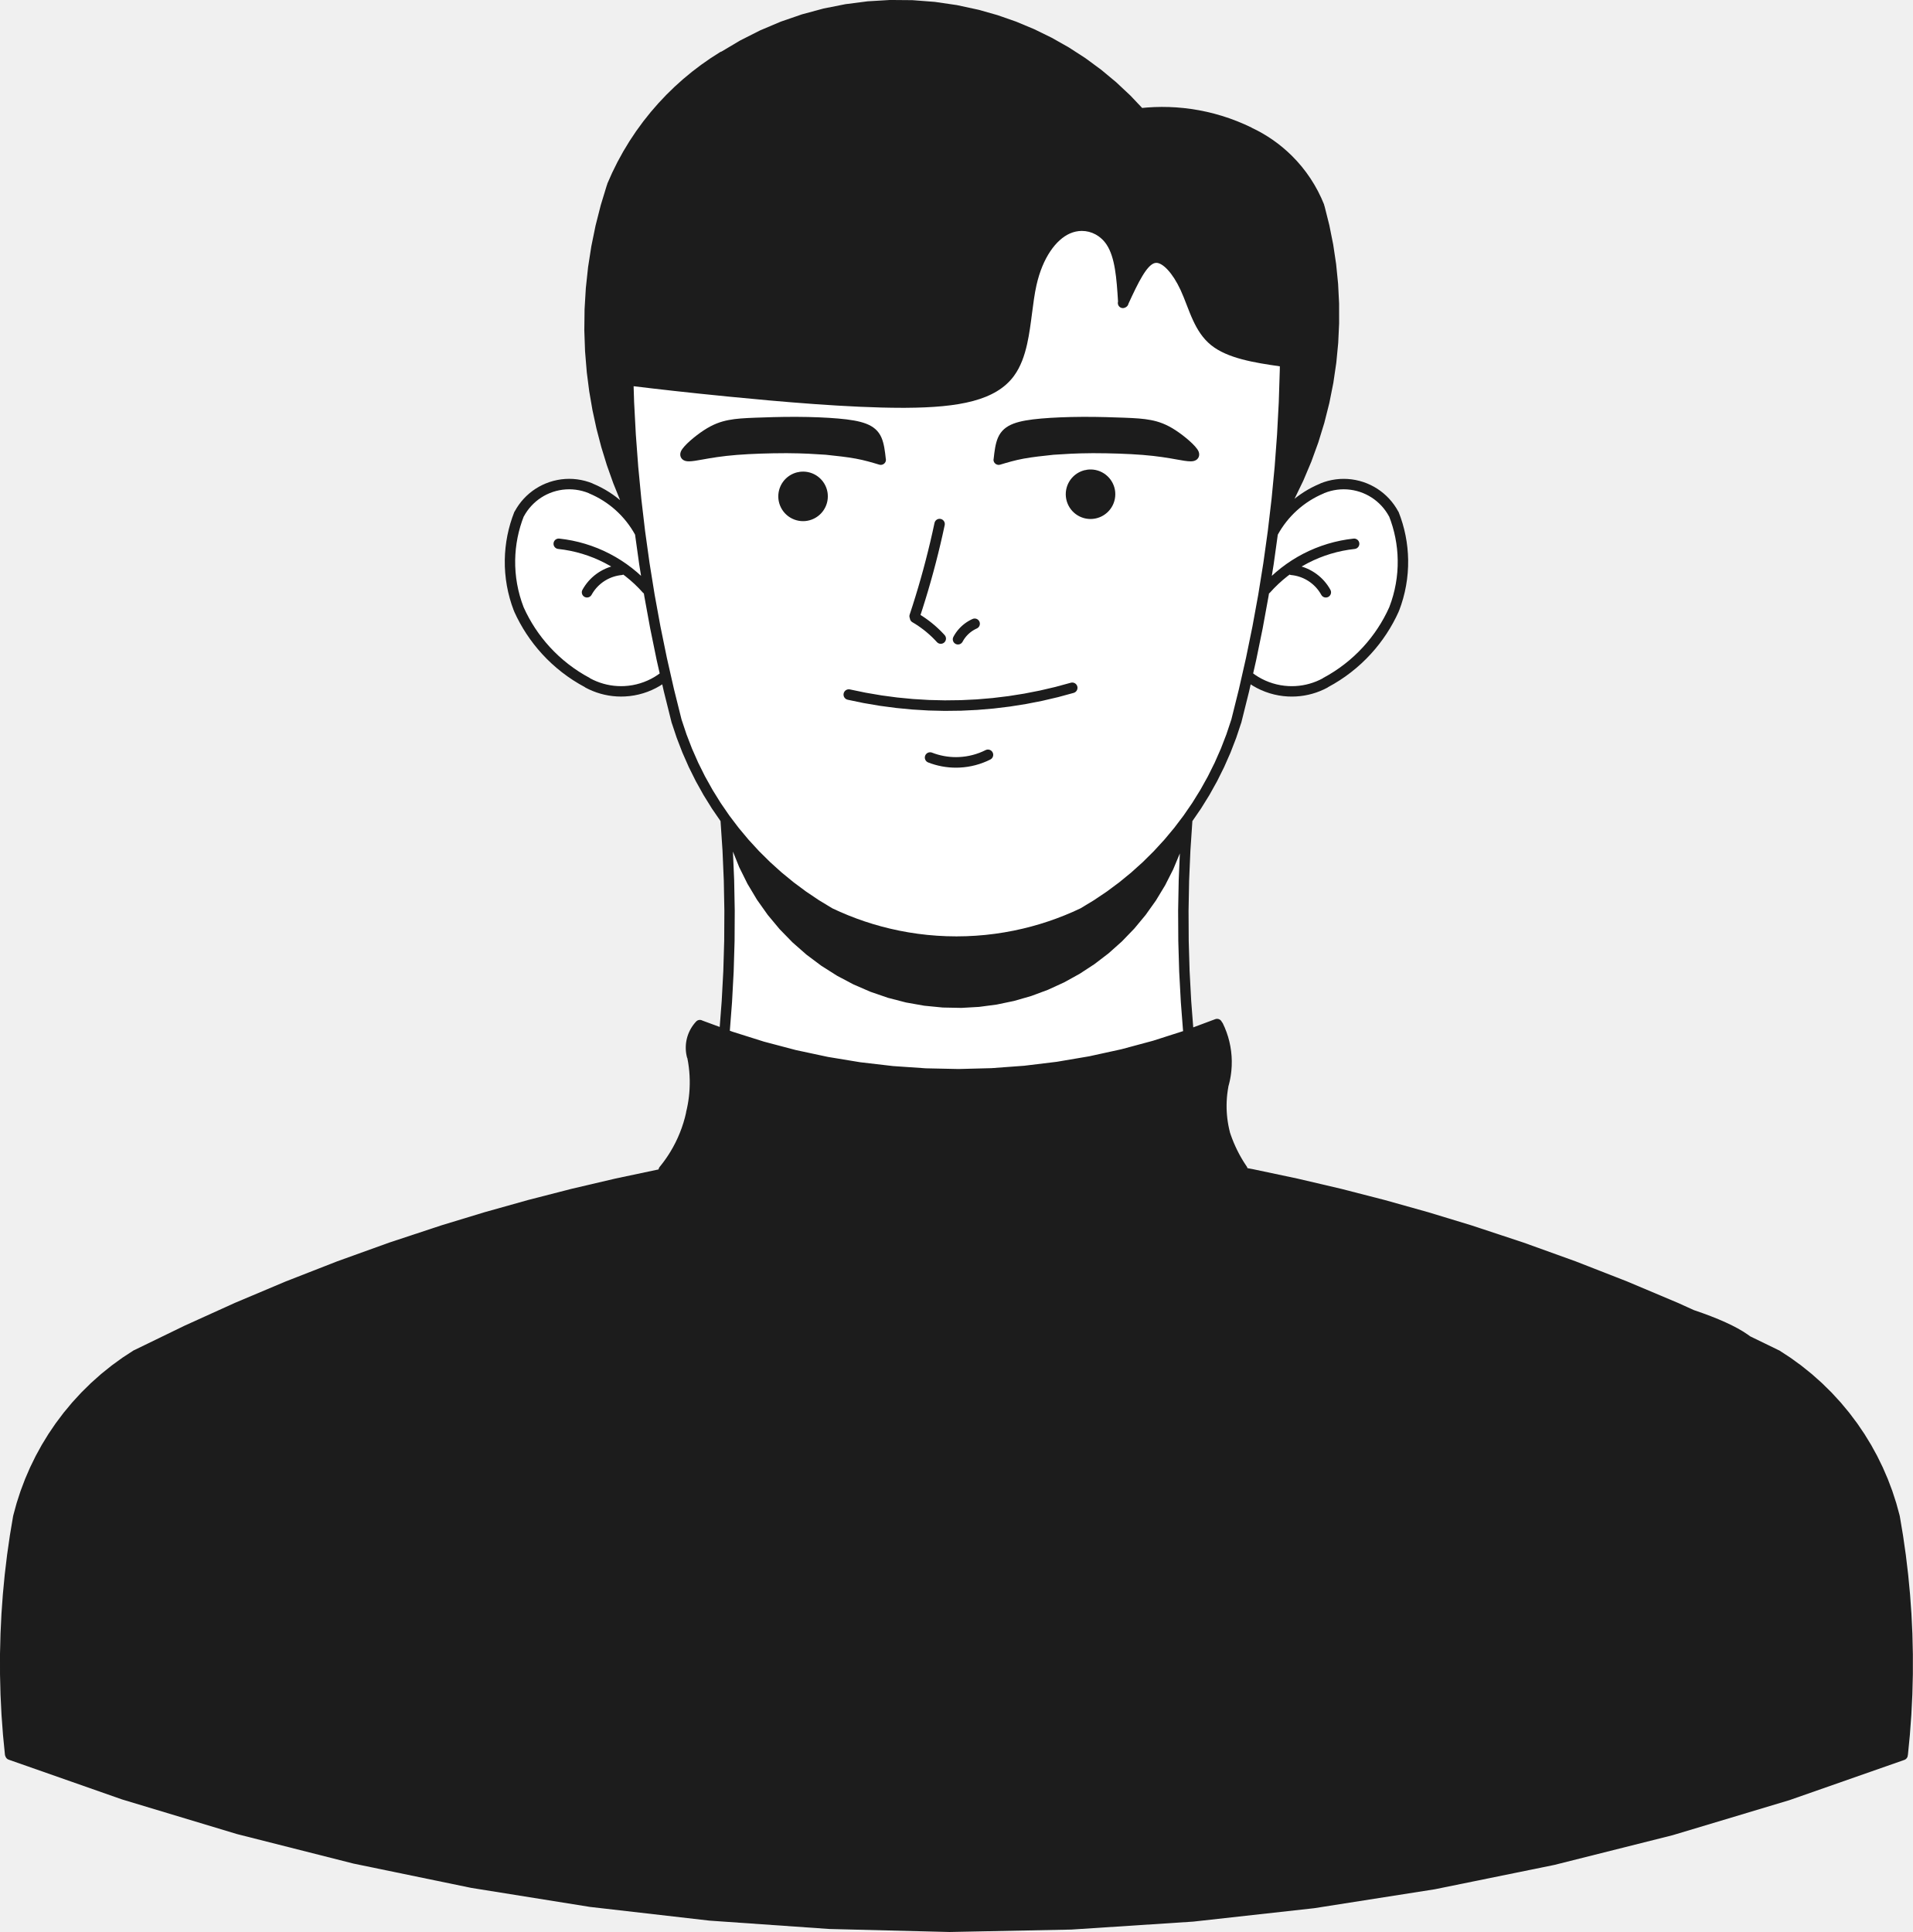
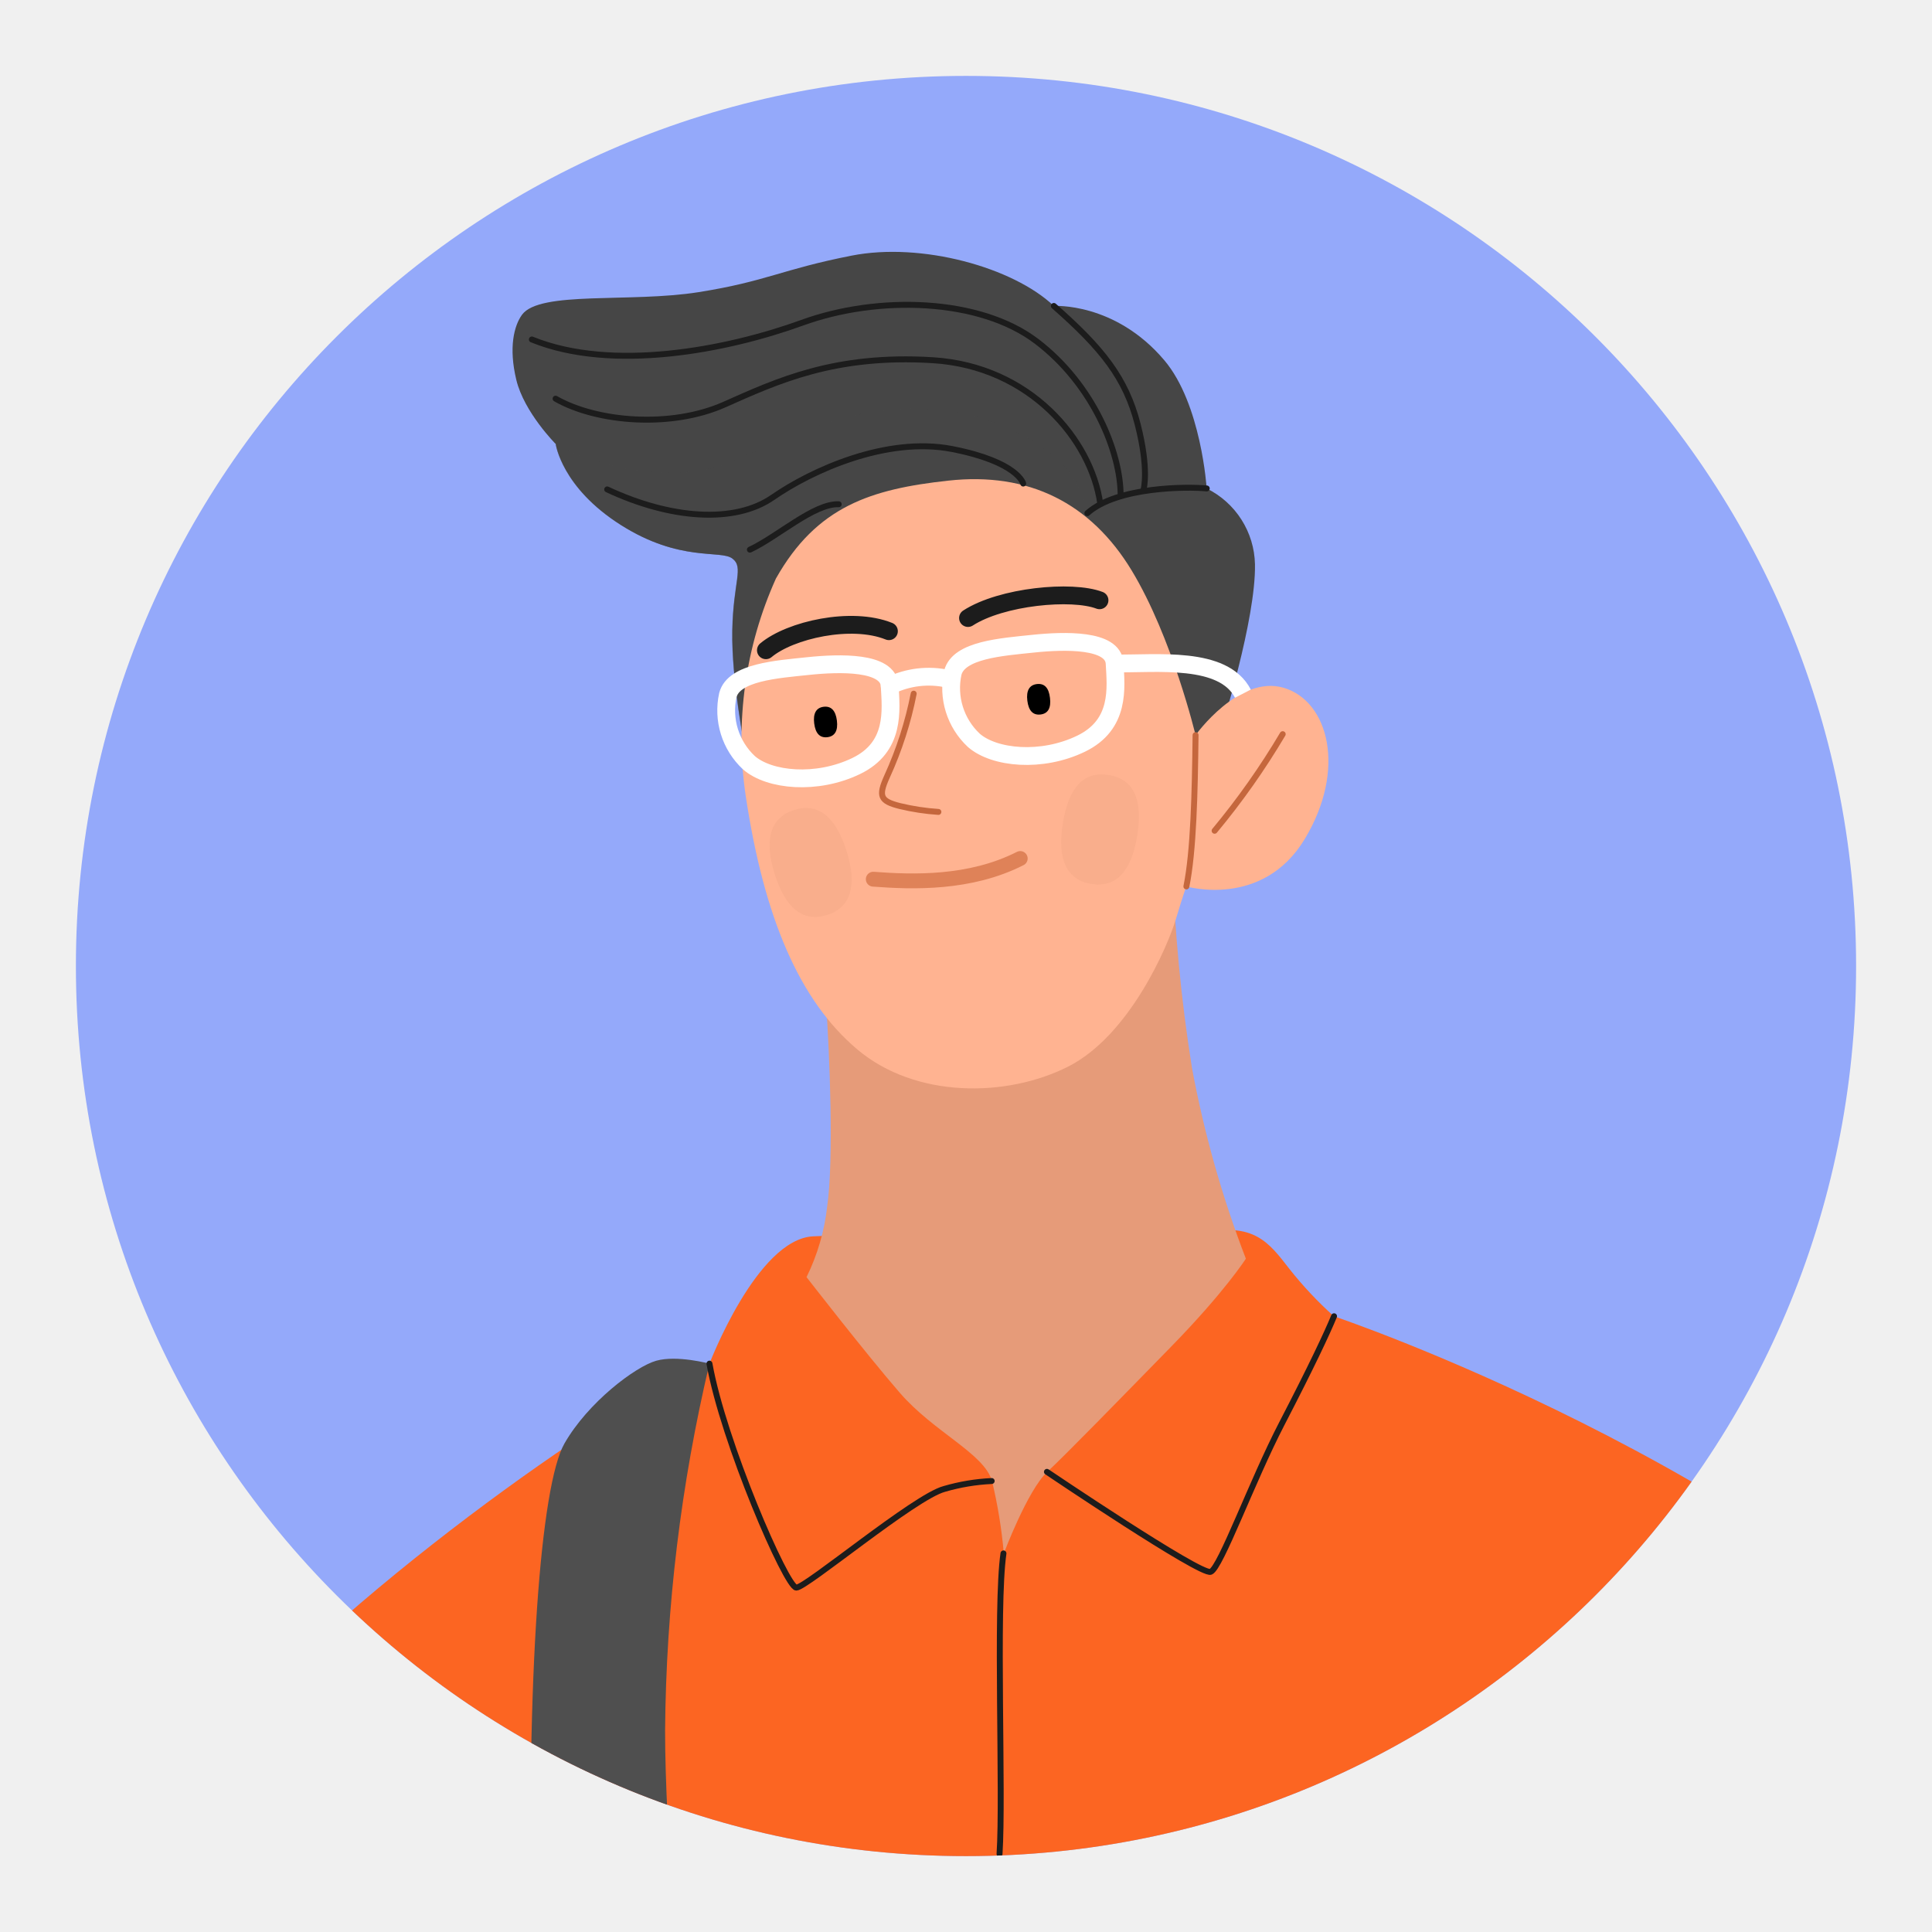
- <svg xmlns="http://www.w3.org/2000/svg" data-name="Layer 2" viewBox="0 0 383.723 387.626">
-   <g fill="#1c1c1c" class="color000000 svgShape" data-name="Layer 1">
-     <path fill="#fff" d="m237.747,199.302c.005-.186.016-.386.015-.556.023-.681-.03-1.251-.16-1.711-.096-.279-.193-.531-.289-.797.013-1.725-.056-3.49-.21-5.296.13-1.137.177-2.718.141-4.742.035-1.439.267-3.68.694-6.725l.063-4.498c-.126-2.536-.394-4.211-.804-5.025-.323-.678-.543-.858-.66-.541-.548,2.249-.947,3.608-1.196,4.076-.244.614-1.123,2.154-2.635,4.621l-6.351,8.209c-1.856,2.083-3.357,3.578-4.501,4.487-.219.228-.393.449-.547.667l-10.841,5.935c-.457.342-4.102,1.275-10.937,2.797-.346.149-2.128.384-5.345.704-.848.17-1.59.418-2.225.743-.046.017-.081.042-.125.06-.38-.065-.802-.137-1.264-.218l-4.851-.564c-.388-.01-1.717-.383-3.987-1.116-.656-.158-1.219-.22-1.69-.187-.421-.01-.743.181-.988.532l-2.414-.874-3.477-1.414c-1.63-.685-4.496-2.337-8.577-4.942l.714.006c-.881-.946-2.449-2.36-4.706-4.241l-3.11-3.736c-.233-.272-.453-.502-.662-.69-.69-.672-1.37-1.003-2.042-1.009-.459-.741-.981-1.671-1.569-2.804l-6.513-13.703c-.36.28-.59,1.364-.689,3.251-.05.361.066,1.493.349,3.394l.132,3.003c-.031.986-.03,2.371.002,4.155-.025,1.746-.126,3.706-.302,5.879-.02,2.032.02,3.72.12,5.064l-.064,4.392c-.08,2.271-.468,5.064-1.164,8.376-.091,1.439-.085,2.057.019,1.857,1.19,1.34,3.432,2.455,6.726,3.345.337.163.635.152.897-.014,7.468,1.927,11.505,3.036,12.1,3.323l3.994.795,10.966,1.43c4.2.342,7.23.423,9.089.246.458-.105.893-.218,1.314-.336l2.173.266c1.616.115,4.926.135,9.928.06l7.361-1.127c1.584-.378,3.669-.752,6.255-1.122l3.09-.772,9.065-1.508c1.245-.16,2.19-.692,2.838-1.593.552-.156,1.143-.326,1.792-.515,3.361-.603,4.946-.952,4.755-1.046.541.079.919-1.137,1.135-3.648.076-.64-.159-2.029-.705-4.168-.039-.151-.086-.289-.129-.435Z" class="colorfefefe svgShape" />
-     <path fill="#fff" d="m280.577,104.54c-.389-1.341-.807-2.176-1.253-2.504l-5.394-4.534c-3.323-.745-6.858-.156-10.602,1.748l1.754-1.958c-1.74,1.251-3.205,2.42-4.412,3.512-1.8,1.182-3.646,2.651-5.539,4.415.06-.247.117-.476.178-.736.847-6.36,1.335-11.427,1.463-15.203l.667-5.111c.29-3.314.311-6.828.064-10.54-.059-.297-.419-.571-1.082-.822-3.826-.458-6.835-1.087-9.028-1.885-2.141-.773-3.673-1.469-4.596-2.088-.827-.537-1.391-1.085-1.716-1.643-.026-.222-.047-.436-.078-.668-.174-.974-.373-1.753-.599-2.336l-1.241-2.964-.047-.149c-.026-.084-.058-.143-.093-.184l-1.047-2.5c-2.118-4.539-4.458-6.621-7.02-6.244-1.141.221-1.984.707-2.528,1.458-.719,1.453-1.749,3.071-3.088,4.854-.031.064-.052.116-.081.178l-1.448-7.942c-.565-1.495-1.35-2.625-2.354-3.387-2.114-1.291-3.92-1.787-5.42-1.49-1.853.181-4.049,1.423-6.587,3.727-1.931,1.862-2.684,4.194-2.268,6.994-2.064,7.759-3.193,12.585-3.382,14.461-.076.618-.614,1.65-1.613,3.094-.387,1.215-2.868,3.043-7.443,5.485-.78.27-2.195.538-4.244.804l-6.243.157c-.523.008-.873.099-1.049.273-.104.193-.178.384-.263.576l-6.479-.254c-1.883-.071-4.269-.318-7.158-.74l-7.971-.217c-3.021-.343-6.853-.624-11.496-.846-10.827-1.553-16.8-2.306-17.917-2.26-3.384-.815-5.209-1.13-5.476-.946-.792,1.441-.841,7.236-.148,17.385.326,1.11.663,2.088,1.01,2.945-.046.758-.066,1.619-.053,2.609.22,2.078.442,4.015.664,5.826-.616-1.305-1.635-2.564-3.112-3.771-.983-.831-3.618-1.975-7.904-3.432-1.854-1.205-4.807-.832-8.861,1.121-1.998,1.244-3.593,4.238-4.788,8.983l-.123,10.037c-.014.745.326,2.082,1.02,4.011,1.739,5.001,4.987,9.204,9.745,12.612,2.695,2.012,6.739,3.514,12.134,4.506,2.188.669,4.519-.19,6.993-2.578.177-.149.379-.381.593-.654.618,2.857,1.348,6.416,2.191,10.684,1.817,5.385,3.817,9.66,6,12.823l11.191,14.701c4.34,3.279,8.033,5.884,11.082,7.814.437.33.857.529,1.262.608.199.18.405.36.621.541,2.397,1.299,6.915,2.774,13.553,4.425.393.182,1.903.36,4.531.534,4.912,1.116,7.525,1.584,7.838,1.401,9.652-.548,15.939-1.385,18.863-2.51,7.141-3.799,11.708-6.936,13.727-9.416.148-.104.295-.201.444-.314,8.046-5.389,14.178-12.431,18.398-21.128,3.636-8.207,5.468-12.688,5.498-13.443.507-2.198,1.016-4.312,1.527-6.349l8.275,2.263c.734.15,1.804.054,3.21-.288,1.748-.045,4.926-1.768,9.535-5.169,5.333-5.278,8.154-9.039,8.461-11.282,1.945-5.686,2.196-11.38.752-17.082Z" class="colorfefefe svgShape" />
-     <g class="color000000 svgShape">
-       <path d="m383.723,331.84l-.095-4.025v-.025s-.188-3.94-.188-3.94v-.025s-.282-3.935-.282-3.935l-.002-.025-.374-3.927-.003-.025-.467-3.917-.003-.024-.56-3.905-.004-.025-.652-3.89c-.005-.032-.025-.057-.033-.088-.005-.022.001-.044-.005-.066l-.66-2.411-.014-.047-.772-2.377-.016-.046-.883-2.338-.018-.045-.991-2.294-.021-.045-1.098-2.245-.022-.044-1.202-2.191-.025-.042-1.304-2.132-.026-.041-1.402-2.069-.03-.041-1.592-2.119-.032-.041-1.695-2.037-.034-.039-1.794-1.951-.036-.037-1.889-1.859-.038-.036-1.979-1.763-.04-.034-2.065-1.662-.041-.032-2.145-1.557-.043-.03-2.22-1.448c-.071-.046-.15-.063-.227-.09-.019-.011-.03-.028-.05-.038l-5.548-2.695c-.179-.126-.344-.252-.527-.377-2.311-1.621-5.92-3.254-10.797-4.899l-3.158-1.432-.026-.011-10.183-4.294-.026-.01-10.293-4.021-.026-.01-10.396-3.746-.026-.009-10.492-3.469-.024-.008-8.627-2.623-.021-.006-8.682-2.435-.022-.006-8.732-2.246-.022-.005-8.779-2.056-.022-.005-8.822-1.865-.022-.005-1.14-.215c-.029-.109-.064-.217-.13-.315l-.285-.425-.27-.418-.261-.423-.259-.437-.248-.436-.235-.432-.375-.732-.348-.733-.327-.745-.304-.754-.284-.77-.194-.58c-.002-.008,0-.016,0-.024l-.162-.677-.136-.66-.115-.667-.094-.672-.071-.67-.051-.678-.03-.725-.004-.729.021-.732.045-.723.071-.724.097-.729.124-.733c.002-.014-.003-.028-.001-.042l.126-.463.008-.032.12-.5.007-.031.105-.503.006-.032.089-.506.005-.032.073-.509.004-.032.058-.511.004-.045.064-.921.002-.058.013-.923v-.058s-.039-.922-.039-.922l-.004-.058-.089-.919-.007-.058-.14-.912-.01-.057-.19-.903-.013-.057-.24-.891-.017-.056-.289-.877-.02-.055-.337-.859-.023-.054-.384-.839c-.044-.097-.113-.172-.18-.248-.217-.519-.801-.782-1.333-.583l-4.416,1.649-.406-5.283-.323-6.031-.178-6.034-.033-6.044.113-6.043.259-6.036.396-5.916,1.71-2.489.027-.041,1.651-2.661.025-.042,1.525-2.735.023-.043,1.395-2.803.021-.044,1.263-2.865.019-.045,1.127-2.922.016-.046.963-2.891c.009-.026.027-.045.034-.072l1.565-6.278.005-.022.326-1.438.438.281.055.033.749.419.056.029.773.372.058.026.795.325.06.022.813.276.061.018.828.226.062.015.84.175.063.011.85.123.063.007.855.071.061.003.771.02h.058s.771-.023.771-.023l.057-.003.769-.065.057-.006.765-.107.056-.009.758-.149.056-.013.748-.19.055-.016.737-.231.054-.019.723-.271.053-.022.707-.31.052-.024.689-.348c.05-.025.083-.068.127-.1.002-.001.005,0,.007-.002l1.152-.646.039-.023,1.124-.694.037-.024,1.093-.742.036-.026,1.06-.787.035-.028,1.026-.832.034-.029.99-.875.032-.03.951-.916.031-.031.911-.956.029-.032.814-.927.027-.032.776-.959.025-.033.738-.989.024-.034.698-1.017.023-.035.657-1.044.022-.036.615-1.07.02-.036.572-1.093.019-.037.528-1.115c.019-.041.018-.084.031-.125.018-.036.048-.063.062-.102l.421-1.177.016-.047.365-1.196.013-.048.307-1.212.011-.049.249-1.225.009-.049.19-1.235.006-.05.131-1.243.004-.05.071-1.248.002-.05.011-1.25v-.049s-.045-1.183-.045-1.183l-.003-.047-.098-1.179-.005-.047-.151-1.174-.007-.047-.204-1.166-.009-.047-.257-1.155-.011-.046-.309-1.142-.013-.045-.36-1.127-.015-.045-.411-1.11c-.027-.074-.078-.129-.119-.193-.002-.003-.001-.006-.003-.009l-.357-.613-.035-.055-.394-.59-.038-.053-.431-.564-.041-.051-.465-.536-.044-.048-.497-.506-.047-.045-.528-.474-.05-.042-.557-.44-.052-.039-.583-.405-.055-.036-.607-.367-.057-.032-.629-.329-.059-.028-.648-.289-.062-.025-.688-.256-.064-.021-.703-.211-.065-.017-.715-.165-.066-.013-.724-.119-.067-.009-.73-.072-.067-.005-.734-.024h-.067l-.734.023-.067.004-.731.071-.067.009-.725.118-.066.013-.716.164-.065.017-.703.21-.064.021-.688.255c-.052.019-.089.057-.135.084-.017.007-.036.004-.053.012l-.769.34-.04.019-.753.372-.04.021-.737.404-.038.022-.719.435-.038.024-.7.465-.036.025-.68.494-.035.027-.448.356.005-.009,1.762-3.648.022-.049,1.575-3.733.019-.05,1.384-3.808.017-.051,1.189-3.873.014-.052.991-3.928.012-.052.791-3.973.009-.053.589-4.008.006-.052.375-3.894.004-.052.184-3.908v-.052s-.006-3.912-.006-3.912v-.052s-.199-3.907-.199-3.907l-.004-.052-.389-3.893-.006-.051-.579-3.869-.009-.051-.767-3.836-.011-.05-.954-3.794c-.011-.043-.04-.075-.055-.116-.013-.086-.018-.173-.053-.256l-.56-1.307-.023-.049-.626-1.277-.025-.048-.691-1.243-.028-.047-.754-1.206-.03-.045-.815-1.165-.032-.044-.874-1.122-.034-.042-.931-1.075-.036-.04-.985-1.026-.035-.035-.861-.816-.033-.03-.895-.779-.035-.029-.927-.74-.036-.028-.958-.699-.037-.026-.987-.657-.038-.024-1.014-.615-.039-.023-1.04-.57-.04-.021-1.048-.518c-.026-.015-.043-.039-.071-.052l-1.409-.657-.038-.017-1.435-.602-.039-.015-1.457-.545-.039-.014-1.477-.487-.04-.012-1.495-.429-.04-.011-1.511-.37-.041-.009-1.524-.31-.041-.007-1.535-.25-.04-.006-1.43-.178-.039-.004-1.435-.126-.038-.003-1.439-.073h-.039s-1.44-.022-1.44-.022h-.039s-1.44.032-1.44.032l-.038.002-1.438.084-.038.003-.929.088-2.325-2.456-.045-.044-2.823-2.646-.047-.042-2.975-2.473-.05-.039-3.117-2.292-.052-.036-3.249-2.101-.054-.033-3.368-1.904-.056-.03-3.475-1.7-.057-.026-3.571-1.49-.059-.023-3.653-1.275-.06-.019-3.722-1.055-.065-.016-4.316-.931-.071-.013-4.37-.635-.072-.008-4.403-.337-.072-.003-4.415-.037-.072.002-4.408.264-.072.007-4.38.563-.071.011-4.331.859-.07.016-4.263,1.152-.069.021-4.175,1.439-.067.026-4.067,1.719-.065.03-3.941,1.992-.063.034-3.74,2.221c-.088.027-.178.048-.26.101l-1.907,1.219-.036.024-1.856,1.296-.035.026-1.801,1.371-.034.027-1.744,1.444-.033.028-1.683,1.514-.032.03-1.62,1.581-.03.031-1.554,1.646-.029.032-1.485,1.708-.029.034-1.481,1.855-.028.036-1.4,1.917-.026.037-1.317,1.975-.024.038-1.23,2.03-.023.039-1.142,2.081-.021.04-1.052,2.128-.019.041-.96,2.171c-.03.068-.031.14-.046.21-.013.032-.037.055-.048.088l-1.22,3.999-.013.048-1.03,4.052-.011.049-.837,4.096-.009.049-.643,4.131-.006.05-.446,4.157-.004.05-.249,4.173-.002.05-.051,4.18v.05s.147,4.178.147,4.178l.003.05.344,4.167.005.047.48,3.746.007.045.64,3.722.009.044.798,3.691.01.044.955,3.654.012.044,1.11,3.609.014.043,1.264,3.559.016.042,1.37,3.391-.102-.089-.034-.028-.658-.523-.035-.027-.679-.494-.037-.025-.7-.465-.038-.024-.719-.435-.038-.022-.737-.404-.04-.021-.753-.372-.04-.019-.769-.34c-.017-.008-.036-.005-.053-.012-.047-.026-.083-.064-.135-.084l-.688-.255-.064-.021-.703-.21-.065-.017-.716-.164-.066-.013-.725-.118-.067-.009-.73-.071-.067-.004-.734-.023h-.068l-.734.024-.067.005-.731.072-.067.009-.724.119-.066.013-.715.165-.065.017-.703.211-.064.021-.688.256-.062.025-.648.289-.058.028-.629.329-.057.032-.607.367-.055.036-.583.405-.052.039-.557.44-.05.042-.528.474-.047.045-.497.506-.044.048-.465.536-.041.051-.43.564-.038.053-.394.59-.035.055-.357.613s-.001.006-.003.009c-.041.063-.092.119-.119.193l-.411,1.11-.015.045-.36,1.127-.013.045-.309,1.142-.011.046-.257,1.155-.009.047-.204,1.166-.007.047-.151,1.174-.005.047-.098,1.179-.003.047-.045,1.183v.049s.01,1.25.01,1.25v.05s.072,1.248.072,1.248l.004.05.131,1.243.006.05.19,1.235.009.049.249,1.225.011.049.307,1.212.013.048.365,1.196.016.047.421,1.177c.014.039.043.066.061.102.014.042.012.085.031.126l.528,1.115.019.037.572,1.093.02.036.615,1.07.021.036.657,1.044.023.035.698,1.017.024.034.738.989.026.033.776.959.027.032.814.927.029.032.911.956.031.031.951.916.032.03.99.875.034.029,1.026.832.035.027,1.06.787.036.026,1.093.742.037.024,1.124.694.038.023,1.152.646s.005.001.007.002c.044.032.077.075.127.1l.689.348.052.024.707.31.053.022.723.271.054.019.737.231.055.016.748.19.056.013.758.149.056.009.765.107.057.006.77.065.057.003.771.023h.058s.771-.02.771-.02l.061-.003.855-.071.063-.007.849-.123.063-.011.84-.175.062-.015.828-.226.061-.018.813-.276.06-.022.795-.325.058-.026.773-.372.057-.029.749-.419.055-.033.438-.281.326,1.439.005.022,1.565,6.278c.007.026.025.045.034.071l.963,2.892.017.046,1.127,2.922.019.045,1.263,2.865.021.044,1.395,2.803.023.043,1.524,2.735.025.042,1.651,2.661.027.041,1.71,2.489.396,5.913.259,6.041.113,6.04-.033,6.041-.178,6.034-.323,6.034-.399,5.2-3.45-1.271c-.422-.238-.959-.178-1.294.198l-.249.279-.038.045-.233.293-.036.048-.216.306-.032.049-.198.317-.03.052-.18.328-.027.053-.161.338-.024.054-.142.346-.021.056-.122.354-.018.057-.102.36-.014.058-.081.366-.011.058-.061.37-.008.059-.039.373-.004.059-.018.375v.06s.002.375.002.375l.002.06.024.374.006.059.045.372.009.059.066.369.012.058.087.365c.014.057.049.101.071.154l.154.852.126.876.095.88.063.882.032.893v.88s-.031.89-.031.89l-.054.782-.079.779-.104.781-.129.774-.153.77-.181.78c-.008.035.001.068-.003.102l-.231.963-.296,1.039-.339,1.027-.381,1.009-.423.993-.463.974-.506.958-.543.932-.328.523-.337.51-.347.499-.361.495-.378.493-.39.484c-.116.145-.173.312-.202.483l-8.593,1.817-.022.005-8.779,2.056-.022.005-8.732,2.246-.022.006-8.682,2.435-.022.006-8.627,2.623-.024.008-10.492,3.469-.026.009-10.396,3.746-.026.01-10.293,4.021-.026.01-10.182,4.294-.026.011-10.065,4.563-.025.012-9.94,4.829c-.02.01-.031.027-.05.038-.077.027-.156.044-.227.09l-2.22,1.448-.043.03-2.145,1.557-.041.032-2.065,1.662-.04.034-1.979,1.763-.038.036-1.889,1.859-.036.037-1.794,1.951-.034.039-1.695,2.037-.032.041-1.592,2.119-.03.041-1.402,2.069-.026.041-1.304,2.132-.025.042-1.202,2.191-.023.044-1.098,2.245-.021.045-.991,2.294-.018.045-.883,2.338-.016.046-.772,2.377-.014.047-.659,2.411c-.006.022,0,.044-.005.067-.008.031-.028.056-.033.088l-.652,3.89-.004.025-.56,3.905-.003.024-.467,3.917-.003.025-.374,3.927-.002.025-.281,3.935v.025s-.189,3.94-.189,3.94v.025S0,331.84,0,331.84v.025s.002,4.026.002,4.026v.025s.1,4.024.1,4.024v.025s.198,4.021.198,4.021v.025s.296,4.015.296,4.015l.002.025.392,4.006c.011.114.052.216.096.315.1.301.317.56.639.673l22.71,7.967.045.015,23.042,6.946.046.012,23.33,5.911.046.01,23.57,4.865.047.009,23.763,3.809.047.006,23.91,2.745.047.004,24.008,1.675.047.002,24.059.603h.048l24.41-.486.048-.002,24.363-1.59.048-.004,24.266-2.69.048-.007,24.119-3.786.047-.008,23.923-4.874.047-.01,23.678-5.951.046-.013,23.385-7.017.045-.015,23.043-8.068c.427-.149.691-.545.703-.972.005-.027.021-.048.023-.076l.392-4.006.002-.025.295-4.015v-.025s.199-4.021.199-4.021v-.025s.101-4.024.101-4.024v-.025s.003-4.026.003-4.026v-.025Zm-123.539-229.448l.598-.518.629-.5.638-.464.665-.442.68-.411.7-.384.712-.352.748-.331c.025-.011.041-.033.065-.046.001,0,.002,0,.003,0l.658-.243.638-.19.649-.149.66-.107.662-.064.666-.021.669.022.661.065.657.108.651.15.638.191.626.233.588.262.569.298.553.335.528.366.506.4.479.431.453.461.421.486.391.512.358.536.34.584c.007.011.018.017.025.028l.347.936.346,1.083.296,1.096.246,1.108.197,1.124.145,1.122.094,1.134.042,1.132-.01,1.202-.068,1.199-.125,1.194-.182,1.185-.239,1.178-.294,1.163-.35,1.148-.413,1.152c-.003.008,0,.016-.003.024-.003.005-.008.009-.01.014l-.52,1.098-.551,1.053-.595,1.036-.635,1.01-.672.979-.712.954-.753.93-.786.896-.882.924-.918.884-.955.844-.993.805-1.024.76-1.054.716-1.085.671-1.135.636c-.037.021-.059.055-.092.079l-.628.317-.653.286-.671.251-.682.214-.693.176-.703.138-.706.099-.713.06-.714.021-.712-.018-.795-.066-.788-.114-.777-.162-.765-.208-.755-.256-.733-.3-.719-.346-.691-.386-.67-.43-.373-.273.607-2.675.005-.022,1.298-6.339.004-.022,1.163-6.365.004-.022.097-.603c.046-.035.099-.057.139-.1l.848-.917.87-.857.912-.819.946-.774.418-.311c.082.032.161.072.252.083l.444.053.415.072.41.094.401.116.398.139.39.16.376.179.37.201.356.22.347.241.329.256.318.276.301.291.284.306.269.324.25.336.232.35.227.387c.292.498.932.664,1.43.372.498-.292.664-.932.372-1.43l-.241-.41-.03-.048-.263-.397-.032-.046-.284-.382-.035-.044-.304-.366-.037-.043-.323-.349-.04-.041-.342-.331-.042-.038-.36-.312-.044-.036-.376-.292-.045-.033-.391-.271-.048-.031-.406-.25-.049-.029-.419-.228-.051-.026-.43-.205-.052-.023-.441-.181-.053-.02-.45-.157-.054-.017-.115-.033.211-.128,1.07-.586,1.108-.541,1.125-.486,1.151-.436,1.165-.38,1.188-.328,1.197-.271,1.212-.216,1.241-.162c.572-.075.975-.599.901-1.171-.075-.572-.599-.975-1.171-.901l-1.267.166-.048.007-1.258.224-.047.01-1.246.282-.047.012-1.231.34-.046.014-1.214.396-.046.016-1.195.452-.045.018-1.172.507-.044.02-1.147.561-.043.022-1.116.611-.042.024-1.086.662-.041.026-1.055.711-.039.028-1.021.759-.038.03-.985.805-.037.031-.824.74.364-2.262.003-.022.833-5.982.383-.665.419-.663.445-.643.469-.62.501-.608.52-.58.544-.559.573-.54Zm-128.218,32.99l-.67.43-.691.386-.719.346-.733.299-.755.256-.764.208-.777.162-.788.114-.794.066-.712.018-.714-.021-.713-.06-.706-.099-.703-.138-.693-.176-.682-.214-.67-.251-.653-.286-.628-.317c-.033-.024-.055-.058-.092-.079l-1.133-.635-1.087-.672-1.054-.715-1.027-.763-.99-.802-.957-.845-.919-.885-.881-.924-.785-.895-.753-.929-.712-.954-.674-.983-.632-1.005-.597-1.039-.551-1.054-.519-1.096c-.003-.005-.008-.008-.01-.014-.003-.008,0-.016-.003-.024l-.412-1.152-.35-1.148-.295-1.163-.239-1.178-.182-1.184-.125-1.196-.068-1.199-.01-1.199.043-1.134.094-1.132.145-1.123.197-1.123.246-1.108.296-1.095.346-1.084.347-.936c.007-.011.018-.017.025-.028l.34-.585.358-.536.39-.511.422-.486.452-.46.479-.431.507-.401.527-.366.553-.335.57-.298.588-.262.626-.233.637-.191.651-.15.657-.108.661-.065.668-.022.666.021.662.064.66.107.649.149.638.19.658.243s.002,0,.003,0c.024.013.04.035.065.046l.748.331.712.352.7.384.681.412.664.441.638.464.63.501.598.518.571.539.544.558.521.581.501.607.469.62.447.645.419.662.383.665.833,5.982.003.022.364,2.263-.824-.74-.037-.031-.985-.805-.038-.03-1.021-.759-.039-.028-1.055-.711-.041-.026-1.086-.662-.042-.024-1.116-.611-.043-.022-1.147-.561-.044-.02-1.172-.507-.045-.018-1.195-.452-.046-.016-1.214-.396-.046-.014-1.231-.34-.047-.012-1.246-.282-.048-.01-1.258-.224-.048-.007-1.267-.166c-.572-.075-1.096.328-1.171.901-.075.572.329,1.096.901,1.171l1.241.162,1.212.216,1.196.271,1.189.328,1.165.38,1.15.435,1.125.487,1.107.541,1.07.586.211.128-.115.033-.054.017-.45.157-.053.02-.441.181-.052.023-.43.205-.051.026-.419.228-.049.029-.406.25-.047.031-.391.271-.045.033-.376.292-.044.036-.36.312-.042.038-.342.331-.04.041-.324.349-.037.043-.304.366-.035.044-.284.382-.032.046-.263.397-.03.048-.241.41c-.292.498-.126,1.138.372,1.43.498.292,1.138.125,1.43-.372l.227-.387.231-.349.25-.337.268-.323.284-.306.301-.291.317-.275.329-.256.348-.241.357-.22.37-.201.376-.179.39-.16.398-.138.402-.116.41-.094.415-.072.444-.053c.092-.011.17-.051.252-.083l.417.31.947.775.911.818.871.858.848.916c.041.044.094.065.14.101l.097.603.004.022,1.163,6.365.004.022,1.298,6.339.005.022.607,2.675-.374.273Zm9.468,20.4l-1.373-2.759-1.244-2.822-1.11-2.878-.982-2.947s-.004-.006-.005-.01l-1.519-6.093-1.428-6.293-1.292-6.315-1.158-6.339-1.025-6.37-.889-6.39-.757-6.443-.62-6.46-.482-6.464-.344-6.478-.103-3.232c5.065.611,10.64,1.255,19.133,2.092,9.988.984,24.09,2.241,34.733,2.241.266,0,.534,0,.795-.002h0c10.604-.065,17.996-1.437,21.64-6.401,1.346-1.833,2.12-4.081,2.64-6.402.448-1.999.719-4.117.981-6.15.257-1.997.502-3.899.889-5.628h0c1.251-5.587,3.942-9.166,6.704-10.39.794-.352,1.611-.518,2.404-.518,1.928,0,3.789.978,4.961,2.745,1.693,2.552,2.01,6.753,2.295,11.419-.133.49.084,1.016.561,1.235.308.141.641.106.925-.048.088-.037.161-.092.234-.15.002-.002.005-.003.007-.005.188-.151.316-.356.366-.598,2.002-4.361,3.668-7.696,5.25-8.148h0c.106-.03.221-.046.332-.046,1.301,0,3.269,2.004,4.864,5.434.436.938.821,1.936,1.222,2.976.4,1.037.818,2.125,1.303,3.166h0c.841,1.81,1.926,3.583,3.611,4.941,3.277,2.639,8.65,3.514,13.782,4.244l-.008.739-.206,6.487-.344,6.478-.482,6.467-.62,6.457-.757,6.443-.89,6.392-1.024,6.367-1.158,6.339-1.292,6.315-1.427,6.29-1.52,6.095s-.004.006-.006.01l-.982,2.948-1.11,2.877-1.243,2.822-1.374,2.76-1.499,2.69-1.625,2.621-1.745,2.539-1.862,2.456-1.993,2.387-2.11,2.297-2.209,2.189-2.312,2.084-2.407,1.972-2.498,1.857-2.585,1.738-2.681,1.625-1.573.722-1.615.682-1.638.634-1.661.586-1.669.532-1.691.483-1.702.431-1.866.41-1.889.35-1.888.286-1.902.224-1.908.16-1.909.097-1.934.034c-.021,0-.038.011-.058.013-.021-.002-.038-.012-.058-.013l-1.934-.034-1.909-.097-1.908-.16-1.902-.224-1.888-.286-1.889-.35-1.866-.41-1.702-.431-1.691-.483-1.669-.532-1.66-.586-1.637-.634-1.615-.682-1.573-.722-2.682-1.625-2.581-1.736-2.499-1.858-2.409-1.974-2.309-2.082-2.213-2.192-2.106-2.294-1.994-2.388-1.863-2.457-1.745-2.539-1.625-2.62-1.5-2.691Zm4.99,50.778l.002-.023.425-5.54v-.024s.326-6.058.326-6.058v-.025s.18-6.064.18-6.064v-.025s.033-6.066.033-6.066v-.025s-.114-6.065-.114-6.065v-.025s-.247-5.76-.247-5.76l1.243,3.088.033.074,1.619,3.263.039.071,1.868,3.127.044.068,2.106,2.972.05.064,2.331,2.799.054.06,2.542,2.609.059.056,2.737,2.403.063.051,2.916,2.183.067.046,3.077,1.95.07.041,3.219,1.704.073.035,3.342,1.449.076.029,3.444,1.184.078.023,3.526.913.079.017,3.586.636.081.011,3.625.355.081.005,3.642.072h.08s3.484-.199,3.484-.199l.078-.007,3.46-.457.077-.013,3.416-.713.076-.019,3.354-.966.074-.024,3.272-1.214.072-.03,3.173-1.454.07-.035,3.055-1.687.067-.04,2.921-1.91.063-.045,2.771-2.122.06-.05,2.604-2.323.056-.054,2.424-2.511.052-.058,2.23-2.684.047-.062,2.024-2.843.043-.065,1.806-2.986.038-.068,1.579-3.113.033-.071,1.321-3.172-.231,5.397v.025s-.114,6.065-.114,6.065v.025l.033,6.066v.025s.179,6.064.179,6.064v.025s.326,6.058.326,6.058v.024s.427,5.54.427,5.54l.002.023.031.316-6.027,1.932-6.361,1.711-6.438,1.409-6.498,1.103-6.54.794-6.574.484-6.587.172-6.594-.14-6.575-.452-6.554-.764-6.503-1.072-6.447-1.379-6.377-1.684-6.287-1.983-.57-.21.023-.236Z" class="color000000 svgShape" />
-       <path d="m223.71,98.698l-.047-.357-.017-.095-.079-.351-.025-.092-.111-.343-.034-.09-.142-.331-.042-.086-.172-.316-.05-.082-.2-.3-.057-.077-.227-.28-.064-.072-.251-.258-.07-.065-.274-.234-.075-.059-.294-.208-.081-.052-.312-.18-.085-.044-.327-.151-.089-.036-.34-.12-.092-.028-.349-.088-.094-.019-.356-.056-.095-.01-.359-.023-.096-.002-.36.01-.096.007-.358.043c-.056.007-.102.036-.154.051-.055.005-.109-.005-.164.01l-.348.092-.091.028-.338.123-.088.037-.325.153-.085.045-.31.183-.08.052-.292.21-.075.059-.271.236-.069.066-.249.26-.063.072-.224.281-.056.078-.197.301-.049.082-.169.317-.041.086-.139.332-.033.09-.108.343-.025.092-.076.351-.016.094-.044.357-.007.095-.011.359v.096s.024.359.024.359l.01.095.055.355.019.094.087.349.027.092.119.339.036.089.149.327.044.085.178.312.051.081.206.294.058.076.232.274.065.07.257.252.071.064.279.227.077.057.298.201.082.05.315.173.086.042.33.143.089.034.341.113.092.026.35.081.094.017.356.048.095.008.359.016h.096s.359-.018.359-.018l.096-.009.356-.05.094-.018.35-.083.092-.026.342-.115.089-.035.33-.145.086-.043.315-.175.082-.051.297-.203.076-.058.278-.229.071-.064.256-.254.065-.071.231-.276.058-.076.205-.296.051-.081.177-.314.043-.086.147-.329.035-.089.116-.341.027-.092.085-.35.018-.094.052-.356.009-.095.02-.36v-.096s-.013-.36-.013-.36l-.008-.095Z" class="color000000 svgShape" />
-       <path d="m166.043,99.127l-.047-.358-.017-.094-.079-.352-.025-.093-.111-.343-.034-.09-.142-.331-.042-.086-.172-.317-.05-.082-.2-.3-.057-.077-.227-.28-.064-.072-.252-.258-.07-.066-.275-.234-.076-.059-.295-.208-.081-.052-.313-.18-.085-.044-.328-.15-.089-.036-.34-.12-.092-.028-.35-.088-.094-.019-.356-.055-.096-.01-.36-.022h-.095s-.361.009-.361.009l-.096.007-.358.044c-.056.007-.101.036-.154.051-.055.005-.11-.005-.165.01l-.347.092-.09.028-.337.123-.088.037-.324.154-.085.045-.309.183-.08.052-.291.21-.075.059-.271.236-.069.066-.248.26-.063.072-.223.281-.056.078-.197.301-.049.082-.168.317-.041.087-.139.332-.033.089-.108.343-.024.092-.076.351-.016.094-.044.356-.007.095-.011.359v.096s.023.358.023.358l.01.095.055.355.019.094.087.349.027.092.119.339.036.089.149.327.043.085.178.312.051.081.206.294.058.076.232.274.065.07.256.252.071.064.278.227.077.057.298.201.082.05.315.173.086.042.329.144.089.034.341.113.092.026.35.081.094.017.356.049.096.009.359.016h.095s.359-.017.359-.017l.095-.009.355-.05.094-.018.35-.082.092-.026.342-.114.09-.035.33-.145.086-.043.315-.175.082-.05.298-.203.077-.058.278-.229.071-.064.256-.254.065-.071.232-.277.058-.076.206-.297.051-.082.177-.314.043-.085.148-.329.035-.09.117-.341.027-.092.085-.351.018-.094.052-.357.01-.096.019-.36v-.096s-.013-.36-.013-.36l-.008-.096Z" class="color000000 svgShape" />
-       <path d="m199.335,92.526c.166.553.748.866,1.301.7,1.495-.449,2.934-.88,4.695-1.206,1.769-.328,3.867-.551,6.024-.78,2.259-.15,4.496-.298,7.617-.314h0c.223-.001.347-.001.577-.001,3.044,0,6.789.118,9.658.346,3.044.242,5.136.609,6.971.938h-.002s.062.011.062.011h.003c.905.162,1.885.342,2.576.342.181,0,.382-.012.579-.052.082-.017.173-.041.266-.075h0c.756-.28,1.077-1.032.801-1.78h0c-.017-.046-.036-.09-.055-.132-.517-1.133-2.869-3.073-4.553-4.179h0c-1.895-1.244-3.423-1.762-4.988-2.065-1.532-.296-3.094-.384-5.368-.474-2.135-.084-4.968-.17-7.777-.17-.227,0-.375,0-.602.001-3.004.014-5.916.133-8.26.338-2.321.203-4.171.495-5.57,1.031h0c-1.459.56-2.481,1.41-3.085,2.782l.021-.046h0s-.021.046-.021.046c-.538,1.221-.714,2.814-.869,4.2-.042.174-.056.355,0,.539Z" class="color000000 svgShape" />
-       <polygon points="240.407 90.522 240.408 90.522 240.408 90.523 240.407 90.522" class="color000000 svgShape" />
-       <path d="m140.843,92.209c1.835-.329,3.927-.696,6.971-.938,2.869-.228,6.614-.346,9.658-.346.23,0,.354,0,.577.001h0c3.122.016,5.358.164,7.617.314,2.157.229,4.255.452,6.024.78,1.761.326,3.199.758,4.694,1.206.553.166,1.135-.148,1.301-.7.055-.184.041-.365,0-.539-.155-1.385-.331-2.979-.868-4.2l-.021-.046h0s.022.045.022.045c-.605-1.372-1.626-2.222-3.086-2.782h0c-1.399-.537-3.249-.829-5.57-1.031-2.344-.205-5.256-.324-8.26-.338-.228-.001-.375-.001-.603-.001-2.809,0-5.641.086-7.777.17-2.274.089-3.836.177-5.368.474-1.565.303-3.094.821-4.988,2.065h0c-1.684,1.106-4.037,3.046-4.553,4.179-.019.042-.038.086-.055.133h0c-.276.748.044,1.5.801,1.78h0c.093.035.184.058.266.075.197.041.398.052.58.052.69,0,1.67-.18,2.575-.342h.003s.062-.012.062-.012h-.002Zm27.113-6.156h.001s0,.003,0,.003v-.003Z" class="color000000 svgShape" />
-       <polygon points="136.613 90.523 136.614 90.522 136.614 90.522 136.613 90.523" class="color000000 svgShape" />
-       <path d="m183.002,124.824l.462.277.443.281.439.295.427.302.42.313.417.329.41.34.406.354.394.362.385.373.378.386.374.401c.393.422,1.054.446,1.477.052.422-.393.446-1.054.052-1.477l-.384-.412-.019-.019-.395-.403-.019-.019-.405-.392-.02-.019-.415-.382-.02-.018-.425-.371-.021-.017-.434-.36-.021-.017-.434-.342-.021-.016-.442-.33-.021-.015-.45-.319-.022-.015-.458-.308-.022-.014-.384-.244.398-1.221.003-.011.569-1.813.003-.011.549-1.819.003-.011.528-1.826.003-.011.508-1.831.003-.011.497-1.872.003-.011.476-1.877.003-.011.455-1.882.003-.011.434-1.887.002-.012.412-1.892c.123-.564-.235-1.12-.798-1.243-.564-.123-1.121.235-1.243.799l-.411,1.885-.431,1.877-.453,1.875-.471,1.859-.495,1.866-.506,1.823.003-.011-.529,1.826.003-.011-.546,1.811-.568,1.811.004-.011-.589,1.807c-.081.248-.053.501.041.724.036.311.194.605.483.779Z" class="color000000 svgShape" />
-       <path d="m191.664,129.176c.504.281,1.14.1,1.421-.404l.134-.239.13-.213.141-.209.151-.204.157-.195.165-.188.174-.182.18-.174.184-.164.19-.155.196-.147.2-.137.208-.131.213-.122.216-.112.241-.113c.522-.245.747-.867.502-1.389-.245-.522-.867-.747-1.389-.502l-.26.122-.038.019-.255.133-.038.021-.249.143-.037.022-.243.153-.035.023-.237.163-.035.025-.23.173-.033.026-.223.182-.033.028-.215.191-.032.03-.213.205-.031.031-.204.214-.03.032-.195.222-.029.034-.185.23-.027.035-.175.238-.025.036-.165.245-.024.037-.154.252-.022.038-.144.258c-.281.504-.1,1.14.404,1.421Z" class="color000000 svgShape" />
-       <path d="m176.789,139.513l-3.151-.537-3.152-.655c-.572-.119-1.132.249-1.251.821-.119.572.248,1.132.821,1.251l3.169.659.038.007,3.191.543.038.006,3.209.428.038.004,3.222.311.038.003,3.231.195.038.002,3.236.078h.038s3.237-.039,3.237-.039h.038s3.234-.158,3.234-.158l.038-.003,3.226-.273.038-.004,3.214-.39.038-.005,3.198-.506.038-.007,3.177-.621.037-.008,3.153-.736.037-.009,3.124-.85c.564-.153.896-.735.743-1.299-.153-.564-.735-.896-1.298-.743l-3.106.845-3.113.727-3.143.615-3.161.5-3.172.385-3.19.271-3.196.155-3.199.039-3.198-.077-3.191-.192-3.186-.308-3.171-.423Z" class="color000000 svgShape" />
-       <path d="m197.735,150.485l-.647.304-.64.261-.652.227-.661.192-.671.158-.681.123-.682.087-.691.052-.615.016-.617-.013-.617-.042-.615-.071-.609-.099-.606-.128-.6-.156-.589-.183-.604-.219c-.55-.199-1.156.085-1.355.634-.199.549.085,1.156.634,1.355l.627.228.047.016.638.198.048.014.646.168.048.011.653.138.049.009.659.107.049.007.663.076.049.005.666.045.049.002.667.014h.049s.667-.017.667-.017l.052-.003.742-.056.055-.005.739-.094.054-.008.733-.133.054-.011.725-.171.053-.014.715-.208.052-.017.703-.245.052-.019.689-.281.051-.022.674-.317c.529-.249.756-.879.508-1.407-.249-.529-.879-.756-1.407-.508Z" class="color000000 svgShape" />
+ <svg xmlns="http://www.w3.org/2000/svg" viewBox="0 0 280 280">
+   <clipPath id="a">
+     <circle cx="140" cy="-220" r="129" />
+   </clipPath>
+   <clipPath id="b">
+     <circle cx="140" cy="140" r="129" />
+   </clipPath>
+   <circle cx="140" cy="-220" fill="#fd7d44" r="129" />
+   <g clip-path="url(#a)">
+     <path d="M196.52-87.68h2.78a4.19 4.19 0 0 1 4.19 4.19v140.8h-11.16v-140.8a4.19 4.19 0 0 1 4.19-4.19z" fill="#2d2d2d" />
+     <path d="m208-88.08-2.6 1a4.2 4.2 0 0 0-2.4 5.38l52.3 139h12.3l-54.16-143a4.19 4.19 0 0 0-5.44-2.38zm-19.54 0 2.59 1a4.18 4.18 0 0 1 2.44 5.4l-52.29 139h-12.3l54.16-143a4.18 4.18 0 0 1 5.4-2.4z" fill="#2d2d2d" />
+     <path d="M-21.3-259.56C-6.13-260.2 9.59-253 23-246.4s27.74 20.87 37.46 30 28.89 36 36.61 57.77 19.16 68.93 19.16 68.93l2.86 6S126-108.56 130-121.43a246.31 246.31 0 0 1 9.43-24.88l51.48 16.59s-6 46-18 72.92S150-2.17 110-3.6 48.48-34.49 44.48-41.07c0 0-18 22.6-26.6 43.19C11.42 17.61 1.29 38.56-1.85 42.85S-47 50.57-77.35 50s-62.92-9.72-62.92-9.72 15.16-59.53 32.89-106.8C-86.79-121.43-50.76-172-28.45-190.35c0 0-12.87 4-23.16-1.72-17.24-9.57-23.82-28.67-24.31-40.89-.57-14.3 27.74-25.46 54.62-26.6z" fill="#df8258" />
+   </g>
+   <circle cx="140" cy="140" fill="#94a9fa" r="129" />
+   <g clip-path="url(#b)">
+     <path d="M174 178.75c7.72-1.71 9.87 1.29 12.87 5.15a55.25 55.25 0 0 0 6.44 6.86s62.63 21 99.09 60.06 53.62 72.5 57.05 100.38-.85 48.47-12.87 63.06L259 361.5s-15-21.88-22.31-31.75-18.44-25.31-18.44-25.31l-5.58 110.68-115.85 8.58-15.88-36.89-103.38 40.75s-8.58-27.89 4.72-75.93 29.17-77.22 51.05-101.24 60.91-50.19 69.49-52.76c0 0 6.87-18 15-18.45s56.18-.43 56.18-.43z" fill="#fc6522" />
+     <path d="M119.69 145.05c.58 8 1.15 23.07.2 29.74a31.12 31.12 0 0 1-3 10.3s8.57 11.06 13.53 16.78 12.2 8.77 13.35 12.77a71.86 71.86 0 0 1 1.71 10.49s3.44-9.15 6.3-11.82 10.1-10.11 17.92-18.11 10.86-12.78 10.86-12.78a156.51 156.51 0 0 1-7.81-27.64 238.35 238.35 0 0 1-2.86-30.13z" fill="#e69b79" />
+     <path d="M75.65 45.62c2.57-3.52 15.73-1.71 25.6-3.28s12-3.29 22.16-5.29 23.45 1.71 29.32 7.29c0 0 8.86-.57 16 7.86 5.38 6.34 6.15 18.59 6.15 18.59a12.55 12.55 0 0 1 7 11c.14 8-4.86 23.74-4.86 23.74a54.81 54.81 0 0 1-5.7 11.47L108 108.68s-2-10.15-1.86-17.3 1.72-9.15 0-10.44-7.58.58-16.16-4.86-9.43-11.72-9.43-11.72-4.58-4.58-5.72-9.3-.32-7.86.82-9.44z" fill="#464646" />
+     <path d="M139.29 95.24s19.59-11.58 18.3-20.87-14.44-15.3-25.45-15.16-19.74 5.15-26.46 7.86-17.3 1.58-25.16-2.71c0 0 .85 6.29 9.43 11.72s14.44 3.58 16.16 4.86.14 3.29 0 10.44 1.86 17.3 1.86 17.3l17.77 2.32z" fill="#464646" opacity=".48" />
+     <path d="M112.45 83.85a56.51 56.51 0 0 0-4.38 31.46c2.66 17.73 7.81 29.74 16.2 36.8s21.55 7 30.51 2.48 14.49-17.55 15.63-21.36 1.53-4.76 1.53-4.76 11.05 3.24 17.15-6.87 3.44-20-3.05-21.92-12.77 6.86-12.77 6.86-3.38-14.16-9.27-23.88-14.87-14.3-26.59-13c-11.17 1.22-19.05 3.71-24.96 14.19z" fill="#ffb391" />
+     <g fill="none" stroke="#1c1c1c" stroke-linecap="round" stroke-linejoin="round" stroke-width=".86">
+       <path d="M152.73 44.34c7 6.15 10.43 10.44 12.15 17.16 1.68 6.56.86 9.43.86 9.43" />
+       <path d="M174.89 70.79c-2.72-.28-13-.28-17.3 3.58" />
+       <path d="M77.08 49.2c11.59 4.72 28.17 1.57 39.18-2.43s25.74-3.58 34 2.72 12.15 16.15 12.15 22.3" />
+       <path d="M80.52 57.78c6 3.43 16.73 4.29 24.45.86s16-7.3 30.17-6.44 23 11.58 24.31 20.74" />
+       <path d="M88 70.93c9.15 4.29 18.45 5 24 1.15s16.45-8.87 26-7 10.29 5 10.29 5" />
+       <path d="M108.68 79.66c4-1.86 9.3-6.72 12.87-6.58" />
    </g>
+     <path d="M121.29 104.43c.18 1.46-.29 2.28-1.38 2.41s-1.73-.55-1.91-2 .29-2.28 1.38-2.41 1.73.57 1.91 2zm30.88-3.29c.18 1.47-.28 2.28-1.37 2.41s-1.73-.55-1.91-2 .29-2.28 1.38-2.41 1.73.53 1.9 2z" />
+     <path d="M132.42 100.53a53.68 53.68 0 0 1-3.86 12c-1.29 2.86-1 3.57 1.86 4.29a33.27 33.27 0 0 0 5.58.85" fill="none" stroke="#c5673d" stroke-linecap="round" stroke-linejoin="round" stroke-width=".86" />
+     <path d="M126.56 127.42c5.72.43 14 .71 21.3-3" fill="none" stroke="#df8258" stroke-linecap="round" stroke-linejoin="round" stroke-width="2.15" />
+     <path d="M173.27 106.54c-.1 8.44-.29 16.83-1.33 21.93m13.96-22.07a108.1 108.1 0 0 1-9.87 14" fill="none" stroke="#c5673d" stroke-linecap="round" stroke-linejoin="round" stroke-width=".86" />
+     <path d="M111 94.24c3.53-2.95 12.39-4.95 17.83-2.76m11.46-1.91c4.86-3.14 15.06-4.1 19.06-2.57" fill="none" stroke="#1c1c1c" stroke-linecap="round" stroke-linejoin="round" stroke-width="2.58" />
+     <path d="M158.2 128.11c-3.57-.56-5-3.5-4.17-8.73s3-7.62 6.62-7.06 5 3.5 4.17 8.73-3.05 7.61-6.62 7.06zM119.82 132.62c-3.46 1.06-6-1-7.56-6s-.58-8.18 2.88-9.24 6 1 7.56 6 .58 8.18-2.88 9.24z" fill="#f4a987" opacity=".56" />
+     <path d="M138.09 97.48c.88-3.3 7.06-3.71 11.63-4.19s11.63-.67 11.82 2.86.86 8.86-4.86 11.63-12.58 2.1-15.54-.48a10.36 10.36 0 0 1-3.05-9.82zm-32.6 3.24c.88-3.3 7.06-3.71 11.63-4.19s11.63-.67 11.82 2.86.86 8.87-4.86 11.63-12.58 2.1-15.54-.48a10.36 10.36 0 0 1-3.05-9.82z" fill="none" stroke="#fff" stroke-linecap="round" stroke-linejoin="round" stroke-width="2.58" />
+     <path d="M128.94 99.39a12.84 12.84 0 0 1 8.49-1" fill="none" stroke="#fff" stroke-linecap="round" stroke-linejoin="round" stroke-width="2.58" />
+     <path d="M161.54 96.15c6.11.09 15.74-1.14 18.59 4.38" fill="none" stroke="#fff" stroke-linejoin="round" stroke-width="2.58" />
+     <path d="M102.82 197.63a238.9 238.9 0 0 0-6.43 53.19c0 28.31 8.15 98.66 10.72 115.82l-19.73 4.72s-9.44-50.62-10.3-89.65 1.29-66.5 4.72-72.5 10.3-11.15 13.3-12 7.72.42 7.72.42z" fill="#4f4f4f" />
+     <path d="M218.22 304.44c4.43-17.73 5-25.17 6.43-33.74" fill="none" stroke="#1c1c1c" stroke-linecap="round" stroke-linejoin="round" stroke-width=".86" />
+     <path d="M-22.44 427.56A37 37 0 0 1-15 413.4a124.19 124.19 0 0 0 8.29-10s19.45-47.48 30.89-66.4 22-35.74 28.59-45.47S73.65 271.74 77 270.31c0 0 0 8.87.19 12.3 0 0 11.44-5.24 16.68-7.15s17.83-8.39 20.5-.38-2.48 11.82-2.48 11.82a11 11 0 0 1 4.67 6.1c1.24 4.2-2.29 9.53-2.29 9.53s3.53.1 3.43 5.34-4.48 9.54-4.48 9.54 3.34 2.67.29 8.67-16.68 13.82-21 22-25.84 72.83-42.42 93-33 21.55-50.72 13.16-21.81-26.68-21.81-26.68z" fill="#ffb391" />
+     <path d="M151.73 213.31s22.3 15.06 23.73 14.49 6-13.16 10.3-21.45 6.58-13.16 7.58-15.59m-90.52 6.87c2 11.29 11.16 32.46 12.59 32.46s17.15-13.16 21.44-14.3a29.49 29.49 0 0 1 6.87-1.15m1.71 10.49c-1.14 7.82 0 35-.57 43.56" fill="none" stroke="#1c1c1c" stroke-linecap="round" stroke-linejoin="round" stroke-width=".86" />
  </g>
</svg>
